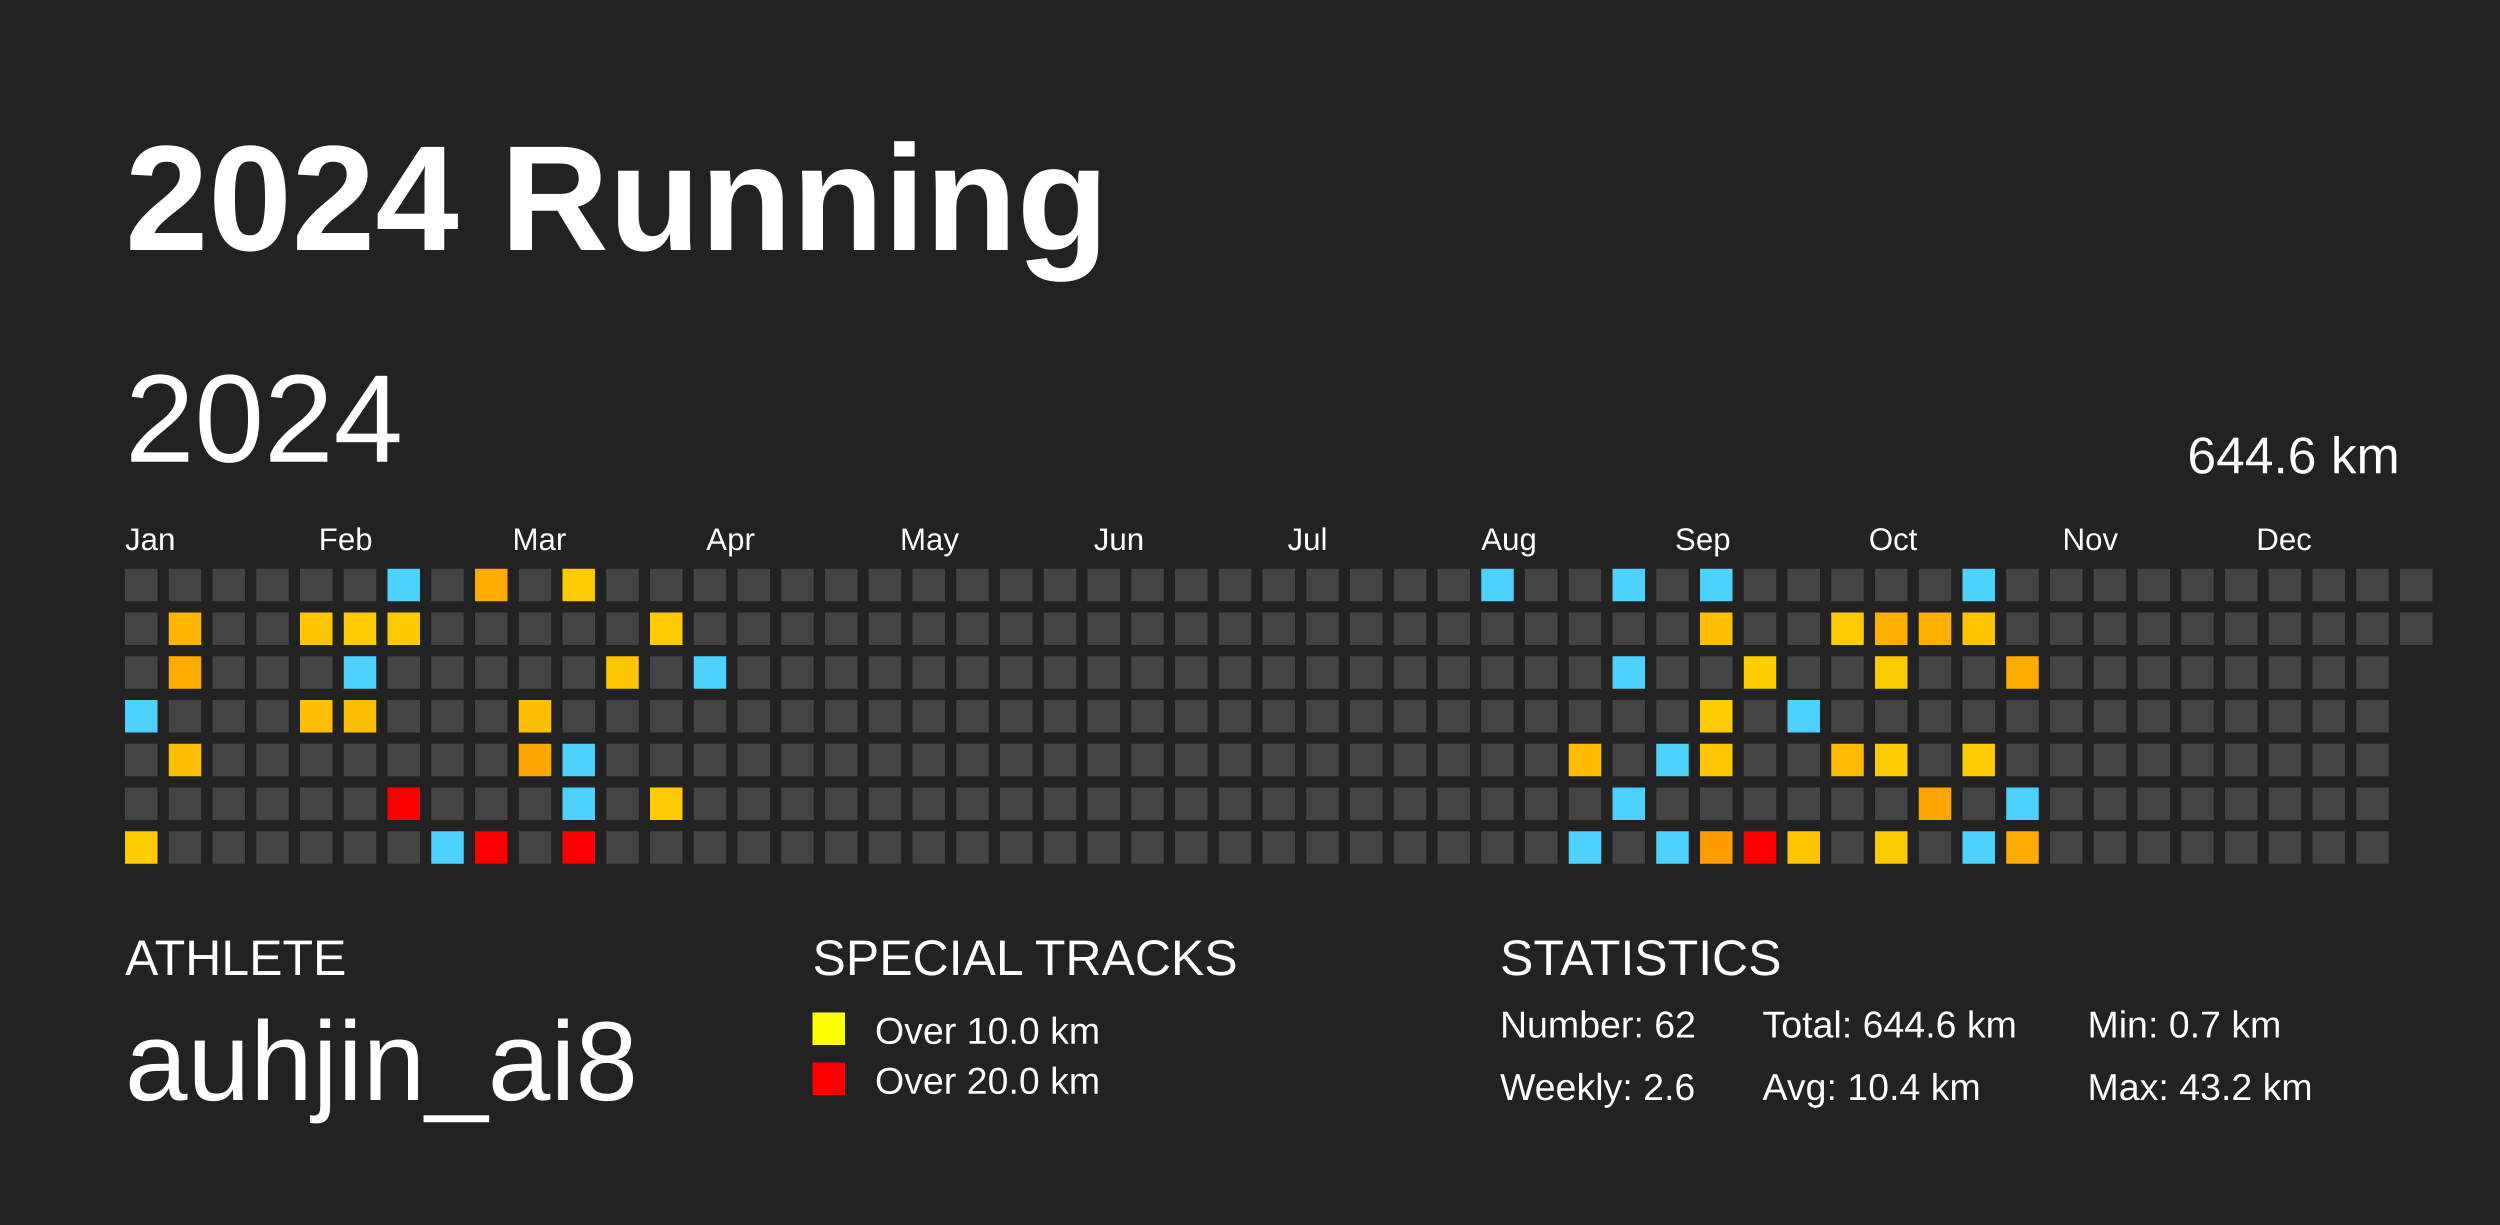
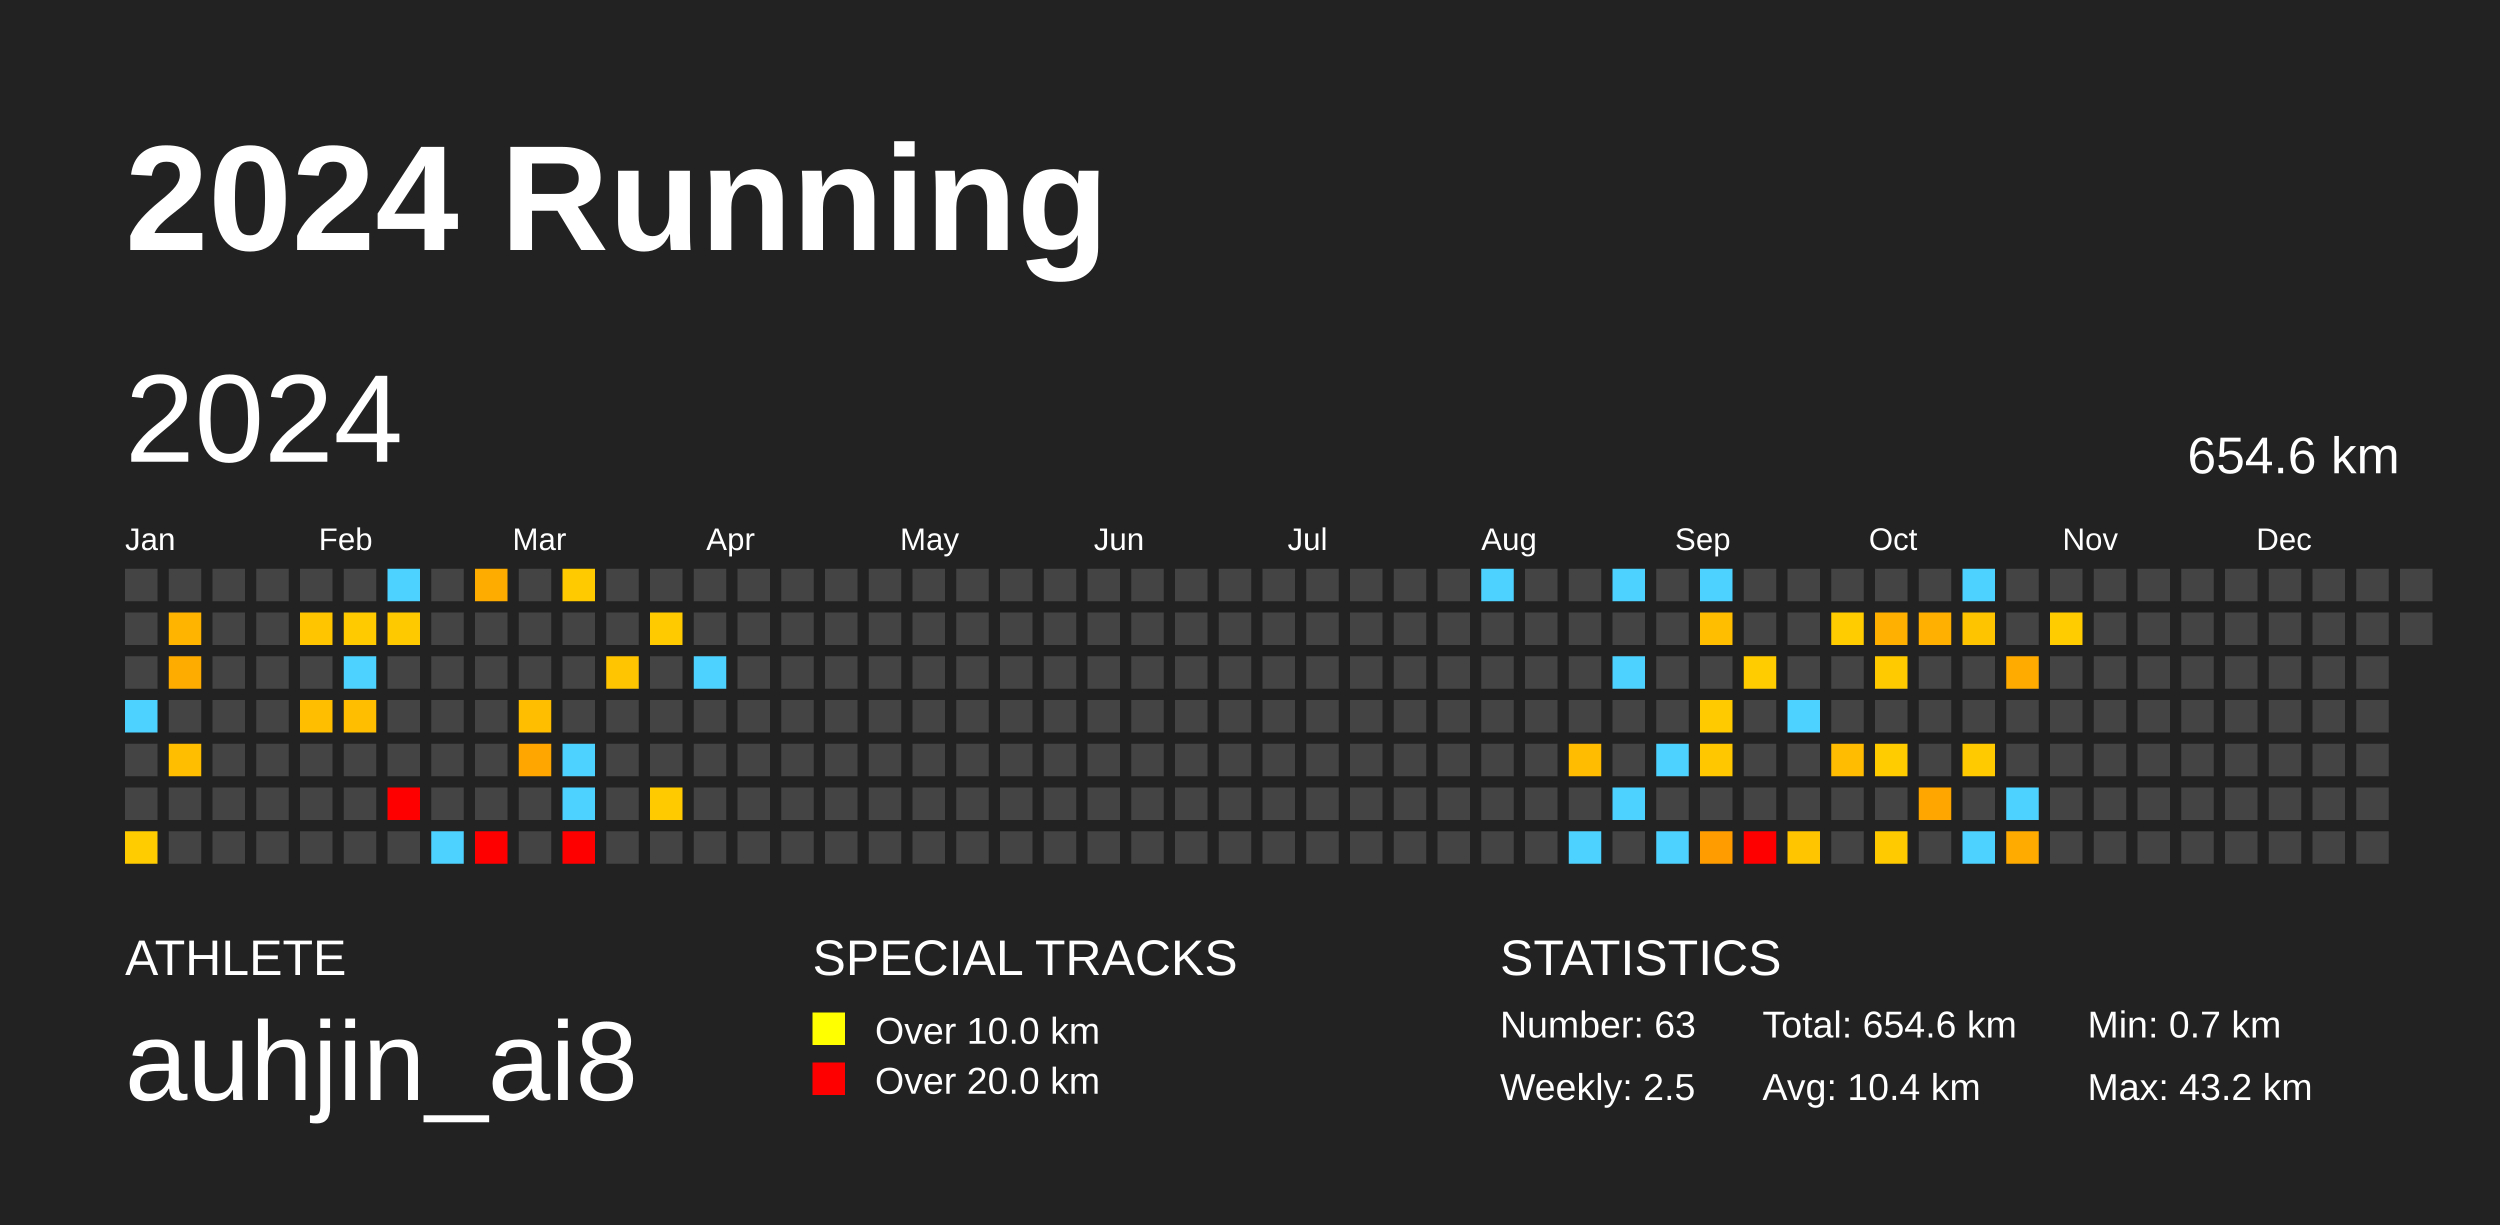
<svg xmlns="http://www.w3.org/2000/svg" baseProfile="full" height="98mm" version="1.1" viewBox="0,0,200,98" width="200mm">
  <defs />
  <rect fill="#222222" height="98" width="200" x="0" y="0" />
  <text fill="#FFFFFF" style="font-size:12px; font-family:Arial; font-weight:bold;" x="10" y="20">2024 Running</text>
  <text fill="#FFFFFF" style="font-size:4px; font-family:Arial" x="10" y="78">ATHLETE</text>
  <text fill="#FFFFFF" style="font-size:9px; font-family:Arial" x="10" y="88">auhjin_ai8</text>
  <text fill="#FFFFFF" style="font-size:4px; font-family:Arial" x="65" y="78">SPECIAL TRACKS</text>
  <rect fill="yellow" height="2.6" width="2.6" x="65" y="81" />
  <text fill="#FFFFFF" style="font-size:3px; font-family:Arial" x="70" y="83.5">Over 10.0 km</text>
  <rect fill="red" height="2.6" width="2.6" x="65" y="85" />
  <text fill="#FFFFFF" style="font-size:3px; font-family:Arial" x="70" y="87.5">Over 20.0 km</text>
  <text fill="#FFFFFF" style="font-size:4px; font-family:Arial" x="120" y="78">STATISTICS</text>
-   <text fill="#FFFFFF" style="font-size:3px; font-family:Arial" x="120" y="83">Number: 62</text>
-   <text fill="#FFFFFF" style="font-size:3px; font-family:Arial" x="120" y="88">Weekly: 2.6</text>
-   <text fill="#FFFFFF" style="font-size:3px; font-family:Arial" x="141" y="83">Total: 644.6 km</text>
+   <text fill="#FFFFFF" style="font-size:3px; font-family:Arial" x="120" y="83">Number: 63</text>
+   <text fill="#FFFFFF" style="font-size:3px; font-family:Arial" x="120" y="88">Weekly: 2.5</text>
+   <text fill="#FFFFFF" style="font-size:3px; font-family:Arial" x="141" y="83">Total: 654.6 km</text>
  <text fill="#FFFFFF" style="font-size:3px; font-family:Arial" x="141" y="88">Avg: 10.4 km</text>
  <text fill="#FFFFFF" style="font-size:3px; font-family:Arial" x="167" y="83">Min: 0.7 km</text>
  <text fill="#FFFFFF" style="font-size:3px; font-family:Arial" x="167" y="88">Max: 43.2 km</text>
  <text dominant-baseline="hanging" fill="#FFFFFF" style="font-size:10.0px; font-family:Arial;" x="10" y="30">2024</text>
-   <text dominant-baseline="hanging" fill="#FFFFFF" style="font-size:4.125px; font-family:Arial;" x="175" y="35">644.6 km</text>
+   <text dominant-baseline="hanging" fill="#FFFFFF" style="font-size:4.125px; font-family:Arial;" x="175" y="35">654.6 km</text>
  <text fill="#FFFFFF" style="font-size:2.5px; font-family:Arial" x="10.0" y="44">Jan</text>
  <text fill="#FFFFFF" style="font-size:2.5px; font-family:Arial" x="25.5" y="44">Feb</text>
  <text fill="#FFFFFF" style="font-size:2.5px; font-family:Arial" x="41.0" y="44">Mar</text>
  <text fill="#FFFFFF" style="font-size:2.5px; font-family:Arial" x="56.5" y="44">Apr</text>
  <text fill="#FFFFFF" style="font-size:2.5px; font-family:Arial" x="72.0" y="44">May</text>
  <text fill="#FFFFFF" style="font-size:2.5px; font-family:Arial" x="87.5" y="44">Jun</text>
  <text fill="#FFFFFF" style="font-size:2.5px; font-family:Arial" x="103.0" y="44">Jul</text>
  <text fill="#FFFFFF" style="font-size:2.5px; font-family:Arial" x="118.5" y="44">Aug</text>
  <text fill="#FFFFFF" style="font-size:2.5px; font-family:Arial" x="134.0" y="44">Sep</text>
  <text fill="#FFFFFF" style="font-size:2.5px; font-family:Arial" x="149.5" y="44">Oct</text>
  <text fill="#FFFFFF" style="font-size:2.5px; font-family:Arial" x="165.0" y="44">Nov</text>
  <text fill="#FFFFFF" style="font-size:2.5px; font-family:Arial" x="180.5" y="44">Dec</text>
  <rect fill="#444444" height="2.6" width="2.6" x="10.0" y="45.5" />
  <rect fill="#444444" height="2.6" width="2.6" x="10.0" y="49.0" />
  <rect fill="#444444" height="2.6" width="2.6" x="10.0" y="52.5" />
  <rect fill="#4dd2ff" height="2.6" width="2.6" x="10.0" y="56.0" />
  <rect fill="#444444" height="2.6" width="2.6" x="10.0" y="59.5" />
  <rect fill="#444444" height="2.6" width="2.6" x="10.0" y="63.0" />
  <rect fill="#ffcc00" height="2.6" width="2.6" x="10.0" y="66.5" />
  <rect fill="#444444" height="2.6" width="2.6" x="13.5" y="45.5" />
  <rect fill="#ffb400" height="2.6" width="2.6" x="13.5" y="49.0" />
  <rect fill="#ffac00" height="2.6" width="2.6" x="13.5" y="52.5" />
  <rect fill="#444444" height="2.6" width="2.6" x="13.5" y="56.0" />
  <rect fill="#ffbf00" height="2.6" width="2.6" x="13.5" y="59.5" />
  <rect fill="#444444" height="2.6" width="2.6" x="13.5" y="63.0" />
  <rect fill="#444444" height="2.6" width="2.6" x="13.5" y="66.5" />
  <rect fill="#444444" height="2.6" width="2.6" x="17.0" y="45.5" />
  <rect fill="#444444" height="2.6" width="2.6" x="17.0" y="49.0" />
  <rect fill="#444444" height="2.6" width="2.6" x="17.0" y="52.5" />
  <rect fill="#444444" height="2.6" width="2.6" x="17.0" y="56.0" />
  <rect fill="#444444" height="2.6" width="2.6" x="17.0" y="59.5" />
  <rect fill="#444444" height="2.6" width="2.6" x="17.0" y="63.0" />
  <rect fill="#444444" height="2.6" width="2.6" x="17.0" y="66.5" />
  <rect fill="#444444" height="2.6" width="2.6" x="20.5" y="45.5" />
  <rect fill="#444444" height="2.6" width="2.6" x="20.5" y="49.0" />
  <rect fill="#444444" height="2.6" width="2.6" x="20.5" y="52.5" />
  <rect fill="#444444" height="2.6" width="2.6" x="20.5" y="56.0" />
  <rect fill="#444444" height="2.6" width="2.6" x="20.5" y="59.5" />
  <rect fill="#444444" height="2.6" width="2.6" x="20.5" y="63.0" />
  <rect fill="#444444" height="2.6" width="2.6" x="20.5" y="66.5" />
  <rect fill="#444444" height="2.6" width="2.6" x="24.0" y="45.5" />
  <rect fill="#ffc600" height="2.6" width="2.6" x="24.0" y="49.0" />
  <rect fill="#444444" height="2.6" width="2.6" x="24.0" y="52.5" />
  <rect fill="#ffbf00" height="2.6" width="2.6" x="24.0" y="56.0" />
  <rect fill="#444444" height="2.6" width="2.6" x="24.0" y="59.5" />
  <rect fill="#444444" height="2.6" width="2.6" x="24.0" y="63.0" />
  <rect fill="#444444" height="2.6" width="2.6" x="24.0" y="66.5" />
  <rect fill="#444444" height="2.6" width="2.6" x="27.5" y="45.5" />
  <rect fill="#ffcb00" height="2.6" width="2.6" x="27.5" y="49.0" />
  <rect fill="#4dd2ff" height="2.6" width="2.6" x="27.5" y="52.5" />
  <rect fill="#ffbf00" height="2.6" width="2.6" x="27.5" y="56.0" />
  <rect fill="#444444" height="2.6" width="2.6" x="27.5" y="59.5" />
  <rect fill="#444444" height="2.6" width="2.6" x="27.5" y="63.0" />
  <rect fill="#444444" height="2.6" width="2.6" x="27.5" y="66.5" />
  <rect fill="#4dd2ff" height="2.6" width="2.6" x="31.0" y="45.5" />
  <rect fill="#ffc900" height="2.6" width="2.6" x="31.0" y="49.0" />
  <rect fill="#444444" height="2.6" width="2.6" x="31.0" y="52.5" />
  <rect fill="#444444" height="2.6" width="2.6" x="31.0" y="56.0" />
  <rect fill="#444444" height="2.6" width="2.6" x="31.0" y="59.5" />
  <rect fill="red" height="2.6" width="2.6" x="31.0" y="63.0" />
  <rect fill="#444444" height="2.6" width="2.6" x="31.0" y="66.5" />
  <rect fill="#444444" height="2.6" width="2.6" x="34.5" y="45.5" />
  <rect fill="#444444" height="2.6" width="2.6" x="34.5" y="49.0" />
  <rect fill="#444444" height="2.6" width="2.6" x="34.5" y="52.5" />
  <rect fill="#444444" height="2.6" width="2.6" x="34.5" y="56.0" />
  <rect fill="#444444" height="2.6" width="2.6" x="34.5" y="59.5" />
  <rect fill="#444444" height="2.6" width="2.6" x="34.5" y="63.0" />
  <rect fill="#4dd2ff" height="2.6" width="2.6" x="34.5" y="66.5" />
  <rect fill="#ffac00" height="2.6" width="2.6" x="38.0" y="45.5" />
  <rect fill="#444444" height="2.6" width="2.6" x="38.0" y="49.0" />
  <rect fill="#444444" height="2.6" width="2.6" x="38.0" y="52.5" />
  <rect fill="#444444" height="2.6" width="2.6" x="38.0" y="56.0" />
  <rect fill="#444444" height="2.6" width="2.6" x="38.0" y="59.5" />
  <rect fill="#444444" height="2.6" width="2.6" x="38.0" y="63.0" />
  <rect fill="red" height="2.6" width="2.6" x="38.0" y="66.5" />
  <rect fill="#444444" height="2.6" width="2.6" x="41.5" y="45.5" />
  <rect fill="#444444" height="2.6" width="2.6" x="41.5" y="49.0" />
  <rect fill="#444444" height="2.6" width="2.6" x="41.5" y="52.5" />
  <rect fill="#ffbf00" height="2.6" width="2.6" x="41.5" y="56.0" />
  <rect fill="#ffa700" height="2.6" width="2.6" x="41.5" y="59.5" />
  <rect fill="#444444" height="2.6" width="2.6" x="41.5" y="63.0" />
  <rect fill="#444444" height="2.6" width="2.6" x="41.5" y="66.5" />
  <rect fill="#ffcb00" height="2.6" width="2.6" x="45.0" y="45.5" />
  <rect fill="#444444" height="2.6" width="2.6" x="45.0" y="49.0" />
  <rect fill="#444444" height="2.6" width="2.6" x="45.0" y="52.5" />
  <rect fill="#444444" height="2.6" width="2.6" x="45.0" y="56.0" />
  <rect fill="#4dd2ff" height="2.6" width="2.6" x="45.0" y="59.5" />
  <rect fill="#4dd2ff" height="2.6" width="2.6" x="45.0" y="63.0" />
  <rect fill="red" height="2.6" width="2.6" x="45.0" y="66.5" />
  <rect fill="#444444" height="2.6" width="2.6" x="48.5" y="45.5" />
  <rect fill="#444444" height="2.6" width="2.6" x="48.5" y="49.0" />
  <rect fill="#ffc500" height="2.6" width="2.6" x="48.5" y="52.5" />
  <rect fill="#444444" height="2.6" width="2.6" x="48.5" y="56.0" />
  <rect fill="#444444" height="2.6" width="2.6" x="48.5" y="59.5" />
  <rect fill="#444444" height="2.6" width="2.6" x="48.5" y="63.0" />
  <rect fill="#444444" height="2.6" width="2.6" x="48.5" y="66.5" />
  <rect fill="#444444" height="2.6" width="2.6" x="52.0" y="45.5" />
  <rect fill="#ffcb00" height="2.6" width="2.6" x="52.0" y="49.0" />
  <rect fill="#444444" height="2.6" width="2.6" x="52.0" y="52.5" />
  <rect fill="#444444" height="2.6" width="2.6" x="52.0" y="56.0" />
  <rect fill="#444444" height="2.6" width="2.6" x="52.0" y="59.5" />
  <rect fill="#ffca00" height="2.6" width="2.6" x="52.0" y="63.0" />
  <rect fill="#444444" height="2.6" width="2.6" x="52.0" y="66.5" />
  <rect fill="#444444" height="2.6" width="2.6" x="55.5" y="45.5" />
  <rect fill="#444444" height="2.6" width="2.6" x="55.5" y="49.0" />
  <rect fill="#4dd2ff" height="2.6" width="2.6" x="55.5" y="52.5" />
  <rect fill="#444444" height="2.6" width="2.6" x="55.5" y="56.0" />
  <rect fill="#444444" height="2.6" width="2.6" x="55.5" y="59.5" />
  <rect fill="#444444" height="2.6" width="2.6" x="55.5" y="63.0" />
  <rect fill="#444444" height="2.6" width="2.6" x="55.5" y="66.5" />
  <rect fill="#444444" height="2.6" width="2.6" x="59.0" y="45.5" />
  <rect fill="#444444" height="2.6" width="2.6" x="59.0" y="49.0" />
  <rect fill="#444444" height="2.6" width="2.6" x="59.0" y="52.5" />
  <rect fill="#444444" height="2.6" width="2.6" x="59.0" y="56.0" />
  <rect fill="#444444" height="2.6" width="2.6" x="59.0" y="59.5" />
  <rect fill="#444444" height="2.6" width="2.6" x="59.0" y="63.0" />
  <rect fill="#444444" height="2.6" width="2.6" x="59.0" y="66.5" />
  <rect fill="#444444" height="2.6" width="2.6" x="62.5" y="45.5" />
  <rect fill="#444444" height="2.6" width="2.6" x="62.5" y="49.0" />
  <rect fill="#444444" height="2.6" width="2.6" x="62.5" y="52.5" />
  <rect fill="#444444" height="2.6" width="2.6" x="62.5" y="56.0" />
  <rect fill="#444444" height="2.6" width="2.6" x="62.5" y="59.5" />
  <rect fill="#444444" height="2.6" width="2.6" x="62.5" y="63.0" />
  <rect fill="#444444" height="2.6" width="2.6" x="62.5" y="66.5" />
  <rect fill="#444444" height="2.6" width="2.6" x="66.0" y="45.5" />
  <rect fill="#444444" height="2.6" width="2.6" x="66.0" y="49.0" />
  <rect fill="#444444" height="2.6" width="2.6" x="66.0" y="52.5" />
  <rect fill="#444444" height="2.6" width="2.6" x="66.0" y="56.0" />
  <rect fill="#444444" height="2.6" width="2.6" x="66.0" y="59.5" />
  <rect fill="#444444" height="2.6" width="2.6" x="66.0" y="63.0" />
  <rect fill="#444444" height="2.6" width="2.6" x="66.0" y="66.5" />
  <rect fill="#444444" height="2.6" width="2.6" x="69.5" y="45.5" />
  <rect fill="#444444" height="2.6" width="2.6" x="69.5" y="49.0" />
  <rect fill="#444444" height="2.6" width="2.6" x="69.5" y="52.5" />
  <rect fill="#444444" height="2.6" width="2.6" x="69.5" y="56.0" />
  <rect fill="#444444" height="2.6" width="2.6" x="69.5" y="59.5" />
  <rect fill="#444444" height="2.6" width="2.6" x="69.5" y="63.0" />
  <rect fill="#444444" height="2.6" width="2.6" x="69.5" y="66.5" />
  <rect fill="#444444" height="2.6" width="2.6" x="73.0" y="45.5" />
  <rect fill="#444444" height="2.6" width="2.6" x="73.0" y="49.0" />
  <rect fill="#444444" height="2.6" width="2.6" x="73.0" y="52.5" />
  <rect fill="#444444" height="2.6" width="2.6" x="73.0" y="56.0" />
  <rect fill="#444444" height="2.6" width="2.6" x="73.0" y="59.5" />
  <rect fill="#444444" height="2.6" width="2.6" x="73.0" y="63.0" />
  <rect fill="#444444" height="2.6" width="2.6" x="73.0" y="66.5" />
  <rect fill="#444444" height="2.6" width="2.6" x="76.5" y="45.5" />
  <rect fill="#444444" height="2.6" width="2.6" x="76.5" y="49.0" />
  <rect fill="#444444" height="2.6" width="2.6" x="76.5" y="52.5" />
  <rect fill="#444444" height="2.6" width="2.6" x="76.5" y="56.0" />
  <rect fill="#444444" height="2.6" width="2.6" x="76.5" y="59.5" />
  <rect fill="#444444" height="2.6" width="2.6" x="76.5" y="63.0" />
  <rect fill="#444444" height="2.6" width="2.6" x="76.5" y="66.5" />
  <rect fill="#444444" height="2.6" width="2.6" x="80.0" y="45.5" />
  <rect fill="#444444" height="2.6" width="2.6" x="80.0" y="49.0" />
  <rect fill="#444444" height="2.6" width="2.6" x="80.0" y="52.5" />
  <rect fill="#444444" height="2.6" width="2.6" x="80.0" y="56.0" />
  <rect fill="#444444" height="2.6" width="2.6" x="80.0" y="59.5" />
  <rect fill="#444444" height="2.6" width="2.6" x="80.0" y="63.0" />
  <rect fill="#444444" height="2.6" width="2.6" x="80.0" y="66.5" />
  <rect fill="#444444" height="2.6" width="2.6" x="83.5" y="45.5" />
  <rect fill="#444444" height="2.6" width="2.6" x="83.5" y="49.0" />
  <rect fill="#444444" height="2.6" width="2.6" x="83.5" y="52.5" />
  <rect fill="#444444" height="2.6" width="2.6" x="83.5" y="56.0" />
  <rect fill="#444444" height="2.6" width="2.6" x="83.5" y="59.5" />
  <rect fill="#444444" height="2.6" width="2.6" x="83.5" y="63.0" />
  <rect fill="#444444" height="2.6" width="2.6" x="83.5" y="66.5" />
  <rect fill="#444444" height="2.6" width="2.6" x="87.0" y="45.5" />
  <rect fill="#444444" height="2.6" width="2.6" x="87.0" y="49.0" />
  <rect fill="#444444" height="2.6" width="2.6" x="87.0" y="52.5" />
  <rect fill="#444444" height="2.6" width="2.6" x="87.0" y="56.0" />
  <rect fill="#444444" height="2.6" width="2.6" x="87.0" y="59.5" />
  <rect fill="#444444" height="2.6" width="2.6" x="87.0" y="63.0" />
  <rect fill="#444444" height="2.6" width="2.6" x="87.0" y="66.5" />
  <rect fill="#444444" height="2.6" width="2.6" x="90.5" y="45.5" />
  <rect fill="#444444" height="2.6" width="2.6" x="90.5" y="49.0" />
  <rect fill="#444444" height="2.6" width="2.6" x="90.5" y="52.5" />
  <rect fill="#444444" height="2.6" width="2.6" x="90.5" y="56.0" />
  <rect fill="#444444" height="2.6" width="2.6" x="90.5" y="59.5" />
  <rect fill="#444444" height="2.6" width="2.6" x="90.5" y="63.0" />
  <rect fill="#444444" height="2.6" width="2.6" x="90.5" y="66.5" />
  <rect fill="#444444" height="2.6" width="2.6" x="94.0" y="45.5" />
  <rect fill="#444444" height="2.6" width="2.6" x="94.0" y="49.0" />
  <rect fill="#444444" height="2.6" width="2.6" x="94.0" y="52.5" />
  <rect fill="#444444" height="2.6" width="2.6" x="94.0" y="56.0" />
  <rect fill="#444444" height="2.6" width="2.6" x="94.0" y="59.5" />
  <rect fill="#444444" height="2.6" width="2.6" x="94.0" y="63.0" />
  <rect fill="#444444" height="2.6" width="2.6" x="94.0" y="66.5" />
  <rect fill="#444444" height="2.6" width="2.6" x="97.5" y="45.5" />
  <rect fill="#444444" height="2.6" width="2.6" x="97.5" y="49.0" />
  <rect fill="#444444" height="2.6" width="2.6" x="97.5" y="52.5" />
  <rect fill="#444444" height="2.6" width="2.6" x="97.5" y="56.0" />
  <rect fill="#444444" height="2.6" width="2.6" x="97.5" y="59.5" />
  <rect fill="#444444" height="2.6" width="2.6" x="97.5" y="63.0" />
  <rect fill="#444444" height="2.6" width="2.6" x="97.5" y="66.5" />
  <rect fill="#444444" height="2.6" width="2.6" x="101.0" y="45.5" />
  <rect fill="#444444" height="2.6" width="2.6" x="101.0" y="49.0" />
  <rect fill="#444444" height="2.6" width="2.6" x="101.0" y="52.5" />
  <rect fill="#444444" height="2.6" width="2.6" x="101.0" y="56.0" />
  <rect fill="#444444" height="2.6" width="2.6" x="101.0" y="59.5" />
  <rect fill="#444444" height="2.6" width="2.6" x="101.0" y="63.0" />
  <rect fill="#444444" height="2.6" width="2.6" x="101.0" y="66.5" />
  <rect fill="#444444" height="2.6" width="2.6" x="104.5" y="45.5" />
  <rect fill="#444444" height="2.6" width="2.6" x="104.5" y="49.0" />
  <rect fill="#444444" height="2.6" width="2.6" x="104.5" y="52.5" />
  <rect fill="#444444" height="2.6" width="2.6" x="104.5" y="56.0" />
  <rect fill="#444444" height="2.6" width="2.6" x="104.5" y="59.5" />
  <rect fill="#444444" height="2.6" width="2.6" x="104.5" y="63.0" />
  <rect fill="#444444" height="2.6" width="2.6" x="104.5" y="66.5" />
  <rect fill="#444444" height="2.6" width="2.6" x="108.0" y="45.5" />
  <rect fill="#444444" height="2.6" width="2.6" x="108.0" y="49.0" />
  <rect fill="#444444" height="2.6" width="2.6" x="108.0" y="52.5" />
  <rect fill="#444444" height="2.6" width="2.6" x="108.0" y="56.0" />
  <rect fill="#444444" height="2.6" width="2.6" x="108.0" y="59.5" />
  <rect fill="#444444" height="2.6" width="2.6" x="108.0" y="63.0" />
  <rect fill="#444444" height="2.6" width="2.6" x="108.0" y="66.5" />
  <rect fill="#444444" height="2.6" width="2.6" x="111.5" y="45.5" />
  <rect fill="#444444" height="2.6" width="2.6" x="111.5" y="49.0" />
  <rect fill="#444444" height="2.6" width="2.6" x="111.5" y="52.5" />
  <rect fill="#444444" height="2.6" width="2.6" x="111.5" y="56.0" />
  <rect fill="#444444" height="2.6" width="2.6" x="111.5" y="59.5" />
  <rect fill="#444444" height="2.6" width="2.6" x="111.5" y="63.0" />
  <rect fill="#444444" height="2.6" width="2.6" x="111.5" y="66.5" />
  <rect fill="#444444" height="2.6" width="2.6" x="115.0" y="45.5" />
  <rect fill="#444444" height="2.6" width="2.6" x="115.0" y="49.0" />
  <rect fill="#444444" height="2.6" width="2.6" x="115.0" y="52.5" />
  <rect fill="#444444" height="2.6" width="2.6" x="115.0" y="56.0" />
  <rect fill="#444444" height="2.6" width="2.6" x="115.0" y="59.5" />
  <rect fill="#444444" height="2.6" width="2.6" x="115.0" y="63.0" />
  <rect fill="#444444" height="2.6" width="2.6" x="115.0" y="66.5" />
  <rect fill="#4dd2ff" height="2.6" width="2.6" x="118.5" y="45.5" />
  <rect fill="#444444" height="2.6" width="2.6" x="118.5" y="49.0" />
  <rect fill="#444444" height="2.6" width="2.6" x="118.5" y="52.5" />
  <rect fill="#444444" height="2.6" width="2.6" x="118.5" y="56.0" />
  <rect fill="#444444" height="2.6" width="2.6" x="118.5" y="59.5" />
  <rect fill="#444444" height="2.6" width="2.6" x="118.5" y="63.0" />
  <rect fill="#444444" height="2.6" width="2.6" x="118.5" y="66.5" />
  <rect fill="#444444" height="2.6" width="2.6" x="122.0" y="45.5" />
  <rect fill="#444444" height="2.6" width="2.6" x="122.0" y="49.0" />
  <rect fill="#444444" height="2.6" width="2.6" x="122.0" y="52.5" />
  <rect fill="#444444" height="2.6" width="2.6" x="122.0" y="56.0" />
  <rect fill="#444444" height="2.6" width="2.6" x="122.0" y="59.5" />
  <rect fill="#444444" height="2.6" width="2.6" x="122.0" y="63.0" />
  <rect fill="#444444" height="2.6" width="2.6" x="122.0" y="66.5" />
  <rect fill="#444444" height="2.6" width="2.6" x="125.5" y="45.5" />
  <rect fill="#444444" height="2.6" width="2.6" x="125.5" y="49.0" />
  <rect fill="#444444" height="2.6" width="2.6" x="125.5" y="52.5" />
  <rect fill="#444444" height="2.6" width="2.6" x="125.5" y="56.0" />
  <rect fill="#ffbc00" height="2.6" width="2.6" x="125.5" y="59.5" />
  <rect fill="#444444" height="2.6" width="2.6" x="125.5" y="63.0" />
  <rect fill="#4dd2ff" height="2.6" width="2.6" x="125.5" y="66.5" />
  <rect fill="#4dd2ff" height="2.6" width="2.6" x="129.0" y="45.5" />
  <rect fill="#444444" height="2.6" width="2.6" x="129.0" y="49.0" />
  <rect fill="#4dd2ff" height="2.6" width="2.6" x="129.0" y="52.5" />
  <rect fill="#444444" height="2.6" width="2.6" x="129.0" y="56.0" />
  <rect fill="#444444" height="2.6" width="2.6" x="129.0" y="59.5" />
  <rect fill="#4dd2ff" height="2.6" width="2.6" x="129.0" y="63.0" />
  <rect fill="#444444" height="2.6" width="2.6" x="129.0" y="66.5" />
  <rect fill="#444444" height="2.6" width="2.6" x="132.5" y="45.5" />
  <rect fill="#444444" height="2.6" width="2.6" x="132.5" y="49.0" />
  <rect fill="#444444" height="2.6" width="2.6" x="132.5" y="52.5" />
  <rect fill="#444444" height="2.6" width="2.6" x="132.5" y="56.0" />
  <rect fill="#4dd2ff" height="2.6" width="2.6" x="132.5" y="59.5" />
  <rect fill="#444444" height="2.6" width="2.6" x="132.5" y="63.0" />
  <rect fill="#4dd2ff" height="2.6" width="2.6" x="132.5" y="66.5" />
  <rect fill="#4dd2ff" height="2.6" width="2.6" x="136.0" y="45.5" />
  <rect fill="#ffbe00" height="2.6" width="2.6" x="136.0" y="49.0" />
  <rect fill="#444444" height="2.6" width="2.6" x="136.0" y="52.5" />
  <rect fill="#ffcb00" height="2.6" width="2.6" x="136.0" y="56.0" />
  <rect fill="#ffc700" height="2.6" width="2.6" x="136.0" y="59.5" />
  <rect fill="#444444" height="2.6" width="2.6" x="136.0" y="63.0" />
  <rect fill="#ff9d00" height="2.6" width="2.6" x="136.0" y="66.5" />
  <rect fill="#444444" height="2.6" width="2.6" x="139.5" y="45.5" />
  <rect fill="#444444" height="2.6" width="2.6" x="139.5" y="49.0" />
  <rect fill="#ffcc00" height="2.6" width="2.6" x="139.5" y="52.5" />
  <rect fill="#444444" height="2.6" width="2.6" x="139.5" y="56.0" />
  <rect fill="#444444" height="2.6" width="2.6" x="139.5" y="59.5" />
  <rect fill="#444444" height="2.6" width="2.6" x="139.5" y="63.0" />
  <rect fill="red" height="2.6" width="2.6" x="139.5" y="66.5" />
  <rect fill="#444444" height="2.6" width="2.6" x="143.0" y="45.5" />
  <rect fill="#444444" height="2.6" width="2.6" x="143.0" y="49.0" />
  <rect fill="#444444" height="2.6" width="2.6" x="143.0" y="52.5" />
  <rect fill="#4dd2ff" height="2.6" width="2.6" x="143.0" y="56.0" />
  <rect fill="#444444" height="2.6" width="2.6" x="143.0" y="59.5" />
  <rect fill="#444444" height="2.6" width="2.6" x="143.0" y="63.0" />
  <rect fill="#ffc600" height="2.6" width="2.6" x="143.0" y="66.5" />
  <rect fill="#444444" height="2.6" width="2.6" x="146.5" y="45.5" />
  <rect fill="#ffcc00" height="2.6" width="2.6" x="146.5" y="49.0" />
  <rect fill="#444444" height="2.6" width="2.6" x="146.5" y="52.5" />
  <rect fill="#444444" height="2.6" width="2.6" x="146.5" y="56.0" />
  <rect fill="#ffbc00" height="2.6" width="2.6" x="146.5" y="59.5" />
  <rect fill="#444444" height="2.6" width="2.6" x="146.5" y="63.0" />
  <rect fill="#444444" height="2.6" width="2.6" x="146.5" y="66.5" />
  <rect fill="#444444" height="2.6" width="2.6" x="150.0" y="45.5" />
  <rect fill="#ffb000" height="2.6" width="2.6" x="150.0" y="49.0" />
  <rect fill="#ffcb00" height="2.6" width="2.6" x="150.0" y="52.5" />
  <rect fill="#444444" height="2.6" width="2.6" x="150.0" y="56.0" />
  <rect fill="#ffcc00" height="2.6" width="2.6" x="150.0" y="59.5" />
  <rect fill="#444444" height="2.6" width="2.6" x="150.0" y="63.0" />
  <rect fill="#ffca00" height="2.6" width="2.6" x="150.0" y="66.5" />
  <rect fill="#444444" height="2.6" width="2.6" x="153.5" y="45.5" />
  <rect fill="#ffb000" height="2.6" width="2.6" x="153.5" y="49.0" />
  <rect fill="#444444" height="2.6" width="2.6" x="153.5" y="52.5" />
  <rect fill="#444444" height="2.6" width="2.6" x="153.5" y="56.0" />
  <rect fill="#444444" height="2.6" width="2.6" x="153.5" y="59.5" />
  <rect fill="#ffa600" height="2.6" width="2.6" x="153.5" y="63.0" />
  <rect fill="#444444" height="2.6" width="2.6" x="153.5" y="66.5" />
  <rect fill="#4dd2ff" height="2.6" width="2.6" x="157.0" y="45.5" />
  <rect fill="#ffc400" height="2.6" width="2.6" x="157.0" y="49.0" />
  <rect fill="#444444" height="2.6" width="2.6" x="157.0" y="52.5" />
  <rect fill="#444444" height="2.6" width="2.6" x="157.0" y="56.0" />
  <rect fill="#ffcb00" height="2.6" width="2.6" x="157.0" y="59.5" />
  <rect fill="#444444" height="2.6" width="2.6" x="157.0" y="63.0" />
  <rect fill="#4dd2ff" height="2.6" width="2.6" x="157.0" y="66.5" />
  <rect fill="#444444" height="2.6" width="2.6" x="160.5" y="45.5" />
  <rect fill="#444444" height="2.6" width="2.6" x="160.5" y="49.0" />
  <rect fill="#ffab00" height="2.6" width="2.6" x="160.5" y="52.5" />
  <rect fill="#444444" height="2.6" width="2.6" x="160.5" y="56.0" />
  <rect fill="#444444" height="2.6" width="2.6" x="160.5" y="59.5" />
  <rect fill="#4dd2ff" height="2.6" width="2.6" x="160.5" y="63.0" />
  <rect fill="#ffab00" height="2.6" width="2.6" x="160.5" y="66.5" />
  <rect fill="#444444" height="2.6" width="2.6" x="164.0" y="45.5" />
-   <rect fill="#444444" height="2.6" width="2.6" x="164.0" y="49.0" />
+   <rect fill="#ffcc00" height="2.6" width="2.6" x="164.0" y="49.0" />
  <rect fill="#444444" height="2.6" width="2.6" x="164.0" y="52.5" />
  <rect fill="#444444" height="2.6" width="2.6" x="164.0" y="56.0" />
  <rect fill="#444444" height="2.6" width="2.6" x="164.0" y="59.5" />
  <rect fill="#444444" height="2.6" width="2.6" x="164.0" y="63.0" />
  <rect fill="#444444" height="2.6" width="2.6" x="164.0" y="66.5" />
  <rect fill="#444444" height="2.6" width="2.6" x="167.5" y="45.5" />
  <rect fill="#444444" height="2.6" width="2.6" x="167.5" y="49.0" />
  <rect fill="#444444" height="2.6" width="2.6" x="167.5" y="52.5" />
  <rect fill="#444444" height="2.6" width="2.6" x="167.5" y="56.0" />
  <rect fill="#444444" height="2.6" width="2.6" x="167.5" y="59.5" />
  <rect fill="#444444" height="2.6" width="2.6" x="167.5" y="63.0" />
  <rect fill="#444444" height="2.6" width="2.6" x="167.5" y="66.5" />
  <rect fill="#444444" height="2.6" width="2.6" x="171.0" y="45.5" />
  <rect fill="#444444" height="2.6" width="2.6" x="171.0" y="49.0" />
  <rect fill="#444444" height="2.6" width="2.6" x="171.0" y="52.5" />
  <rect fill="#444444" height="2.6" width="2.6" x="171.0" y="56.0" />
  <rect fill="#444444" height="2.6" width="2.6" x="171.0" y="59.5" />
  <rect fill="#444444" height="2.6" width="2.6" x="171.0" y="63.0" />
  <rect fill="#444444" height="2.6" width="2.6" x="171.0" y="66.5" />
  <rect fill="#444444" height="2.6" width="2.6" x="174.5" y="45.5" />
  <rect fill="#444444" height="2.6" width="2.6" x="174.5" y="49.0" />
  <rect fill="#444444" height="2.6" width="2.6" x="174.5" y="52.5" />
  <rect fill="#444444" height="2.6" width="2.6" x="174.5" y="56.0" />
  <rect fill="#444444" height="2.6" width="2.6" x="174.5" y="59.5" />
  <rect fill="#444444" height="2.6" width="2.6" x="174.5" y="63.0" />
  <rect fill="#444444" height="2.6" width="2.6" x="174.5" y="66.5" />
  <rect fill="#444444" height="2.6" width="2.6" x="178.0" y="45.5" />
  <rect fill="#444444" height="2.6" width="2.6" x="178.0" y="49.0" />
  <rect fill="#444444" height="2.6" width="2.6" x="178.0" y="52.5" />
  <rect fill="#444444" height="2.6" width="2.6" x="178.0" y="56.0" />
  <rect fill="#444444" height="2.6" width="2.6" x="178.0" y="59.5" />
  <rect fill="#444444" height="2.6" width="2.6" x="178.0" y="63.0" />
  <rect fill="#444444" height="2.6" width="2.6" x="178.0" y="66.5" />
  <rect fill="#444444" height="2.6" width="2.6" x="181.5" y="45.5" />
  <rect fill="#444444" height="2.6" width="2.6" x="181.5" y="49.0" />
  <rect fill="#444444" height="2.6" width="2.6" x="181.5" y="52.5" />
  <rect fill="#444444" height="2.6" width="2.6" x="181.5" y="56.0" />
  <rect fill="#444444" height="2.6" width="2.6" x="181.5" y="59.5" />
  <rect fill="#444444" height="2.6" width="2.6" x="181.5" y="63.0" />
  <rect fill="#444444" height="2.6" width="2.6" x="181.5" y="66.5" />
  <rect fill="#444444" height="2.6" width="2.6" x="185.0" y="45.5" />
  <rect fill="#444444" height="2.6" width="2.6" x="185.0" y="49.0" />
  <rect fill="#444444" height="2.6" width="2.6" x="185.0" y="52.5" />
  <rect fill="#444444" height="2.6" width="2.6" x="185.0" y="56.0" />
  <rect fill="#444444" height="2.6" width="2.6" x="185.0" y="59.5" />
  <rect fill="#444444" height="2.6" width="2.6" x="185.0" y="63.0" />
  <rect fill="#444444" height="2.6" width="2.6" x="185.0" y="66.5" />
  <rect fill="#444444" height="2.6" width="2.6" x="188.5" y="45.5" />
  <rect fill="#444444" height="2.6" width="2.6" x="188.5" y="49.0" />
  <rect fill="#444444" height="2.6" width="2.6" x="188.5" y="52.5" />
  <rect fill="#444444" height="2.6" width="2.6" x="188.5" y="56.0" />
  <rect fill="#444444" height="2.6" width="2.6" x="188.5" y="59.5" />
  <rect fill="#444444" height="2.6" width="2.6" x="188.5" y="63.0" />
  <rect fill="#444444" height="2.6" width="2.6" x="188.5" y="66.5" />
  <rect fill="#444444" height="2.6" width="2.6" x="192.0" y="45.5" />
  <rect fill="#444444" height="2.6" width="2.6" x="192.0" y="49.0" />
</svg>
